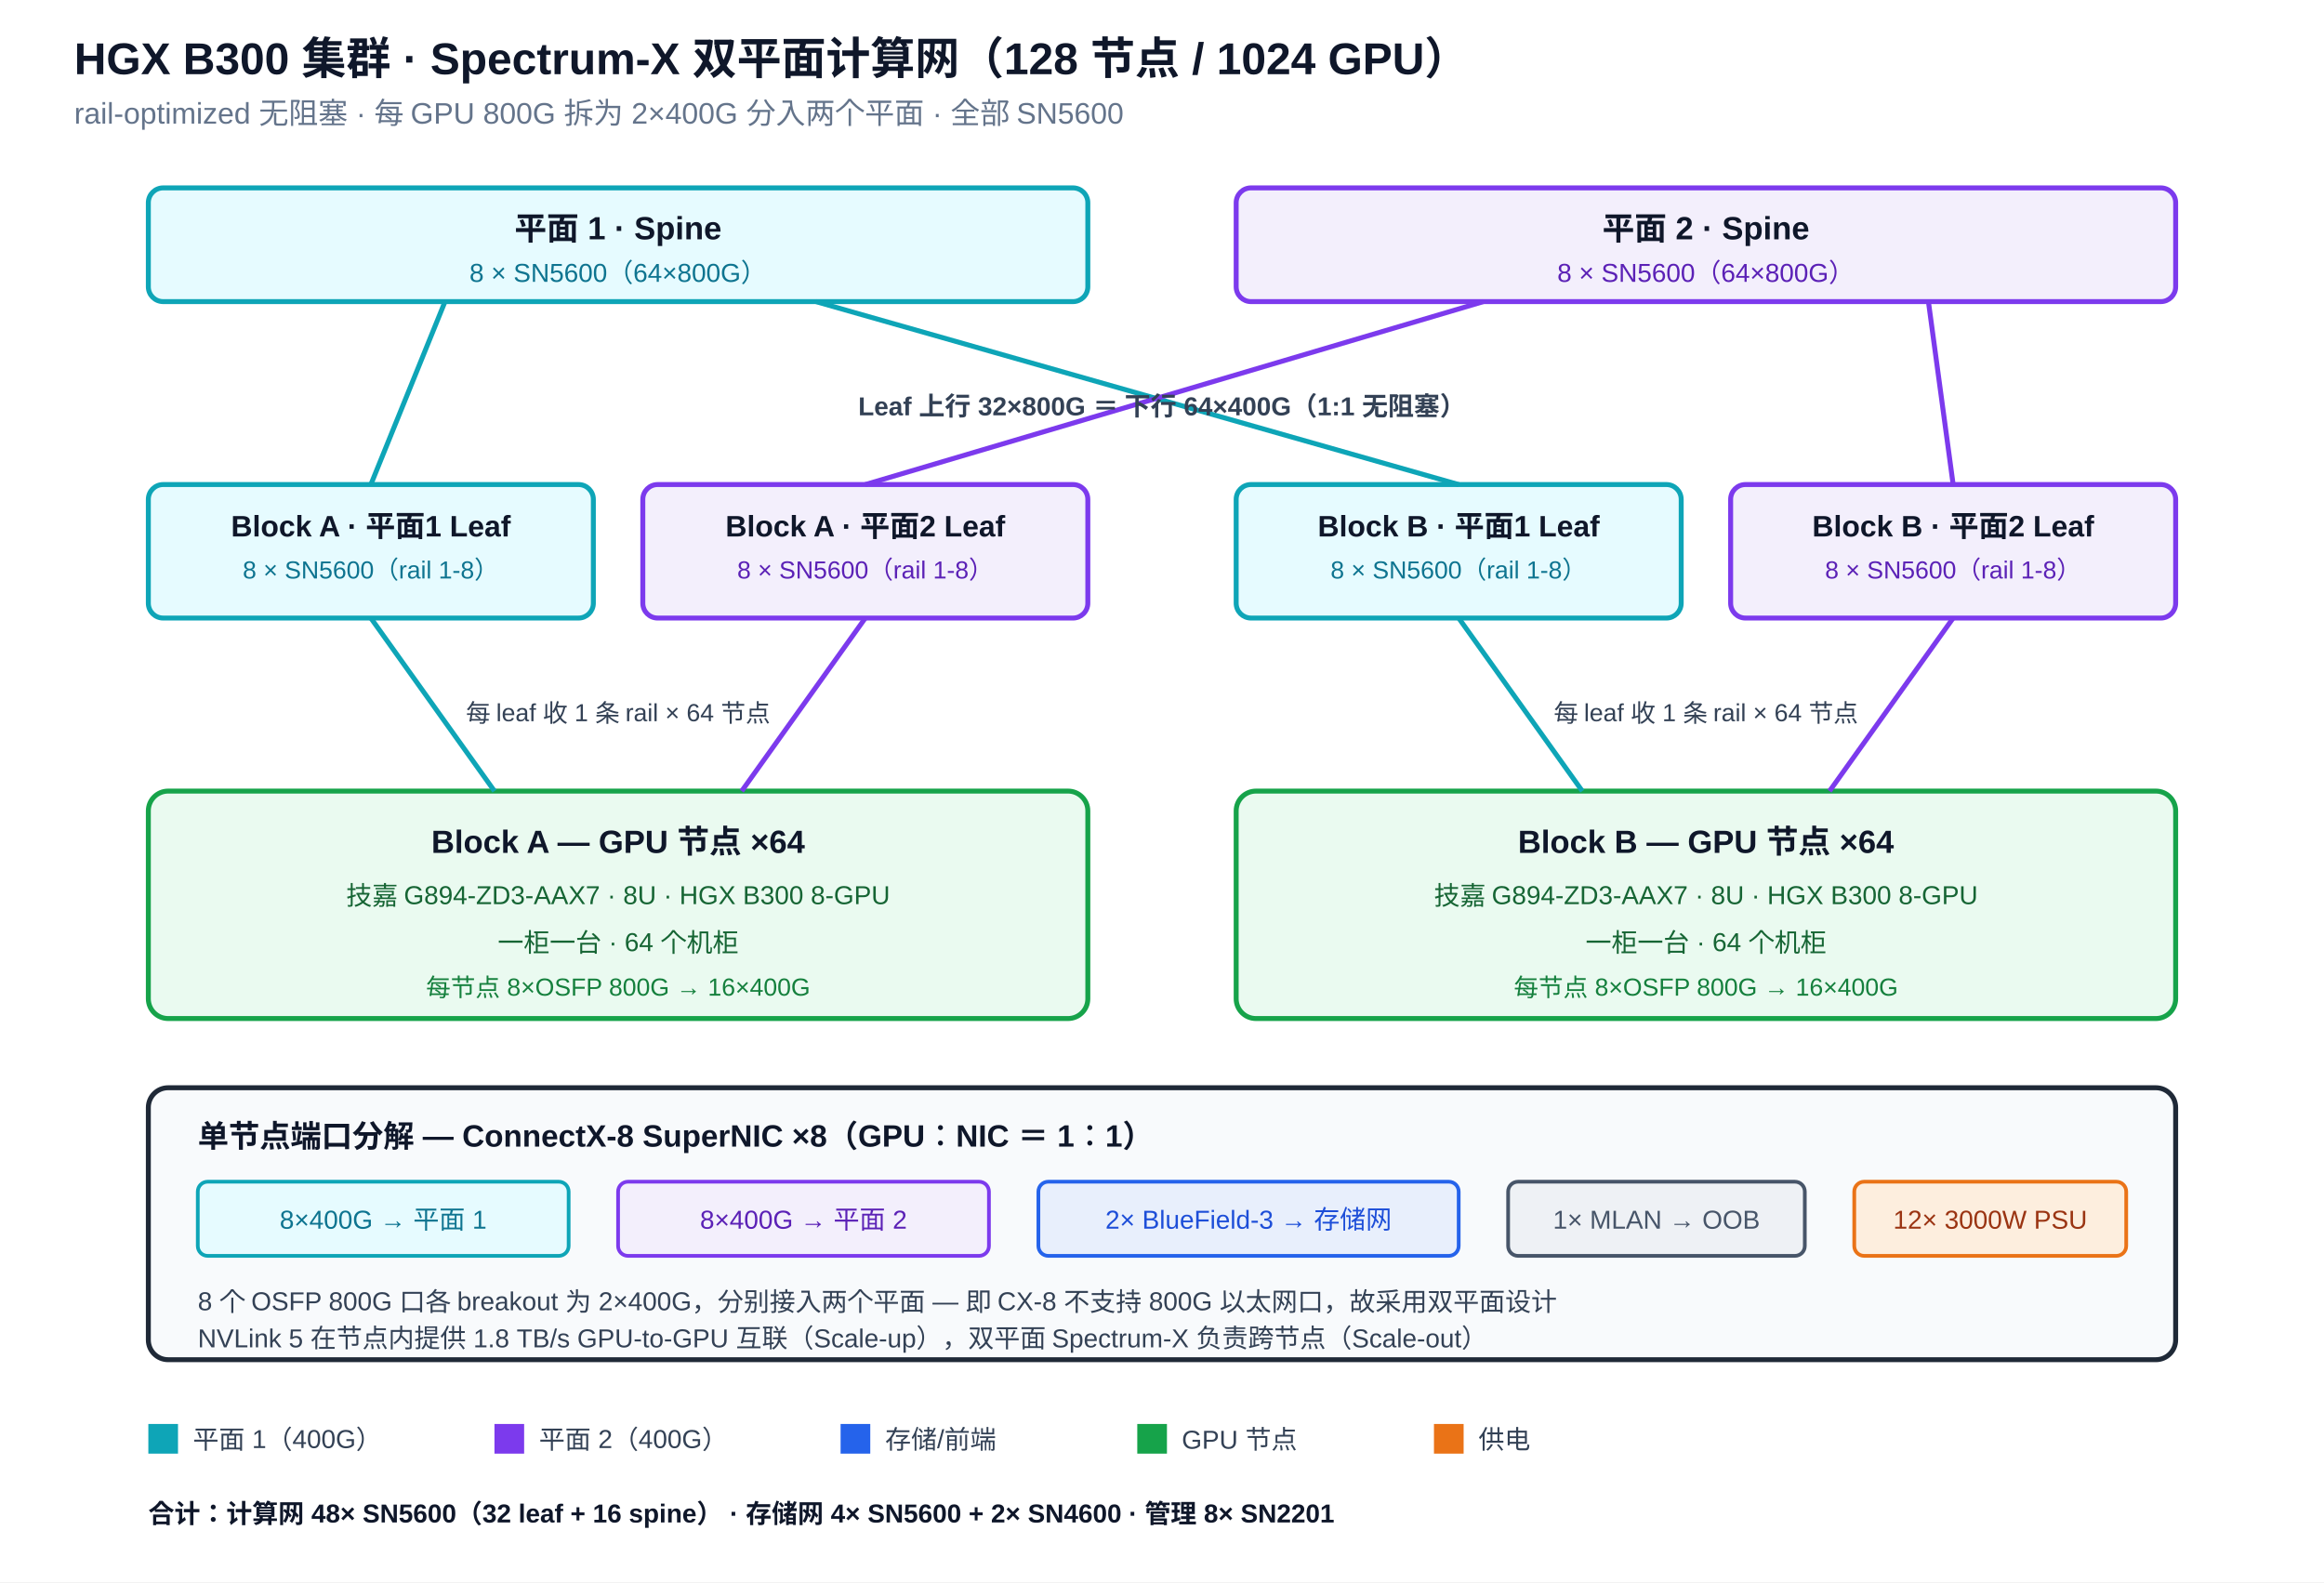
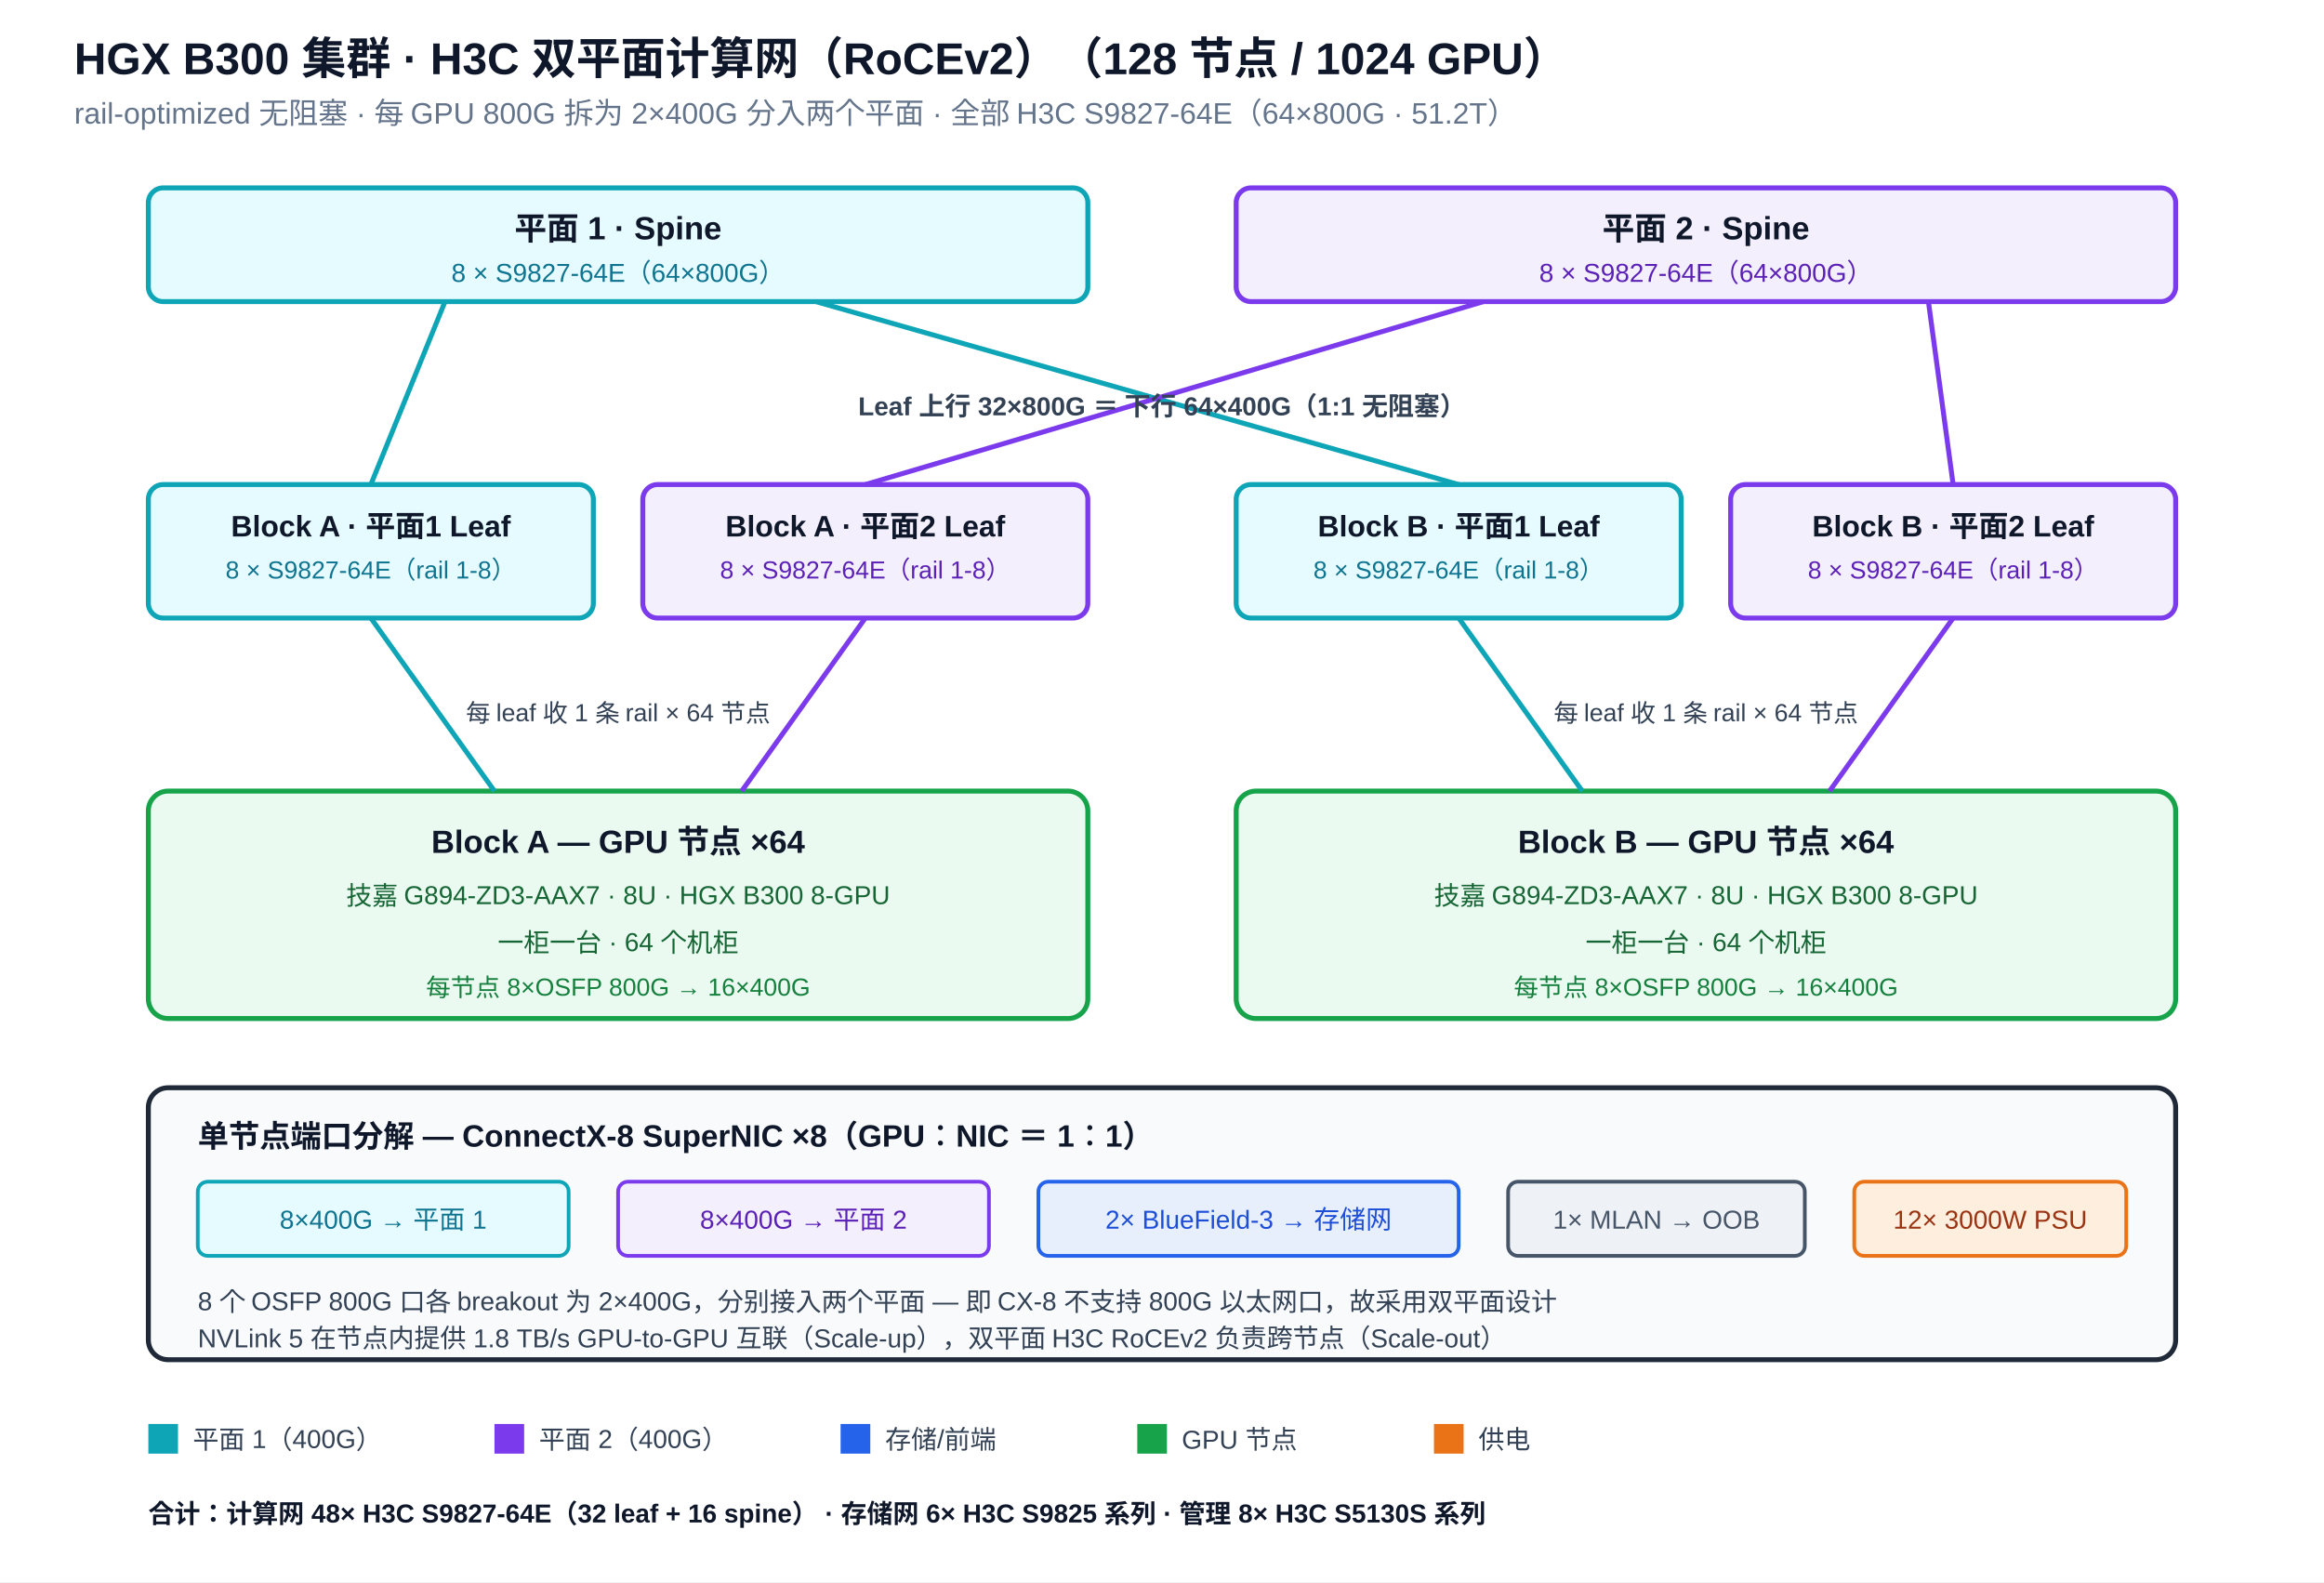
<svg xmlns="http://www.w3.org/2000/svg" viewBox="0 0 940 640" font-family="Segoe UI, Arial, sans-serif">
  <rect x="0" y="0" width="940" height="640" fill="#ffffff" />
-   <text x="30" y="30" font-size="18" font-weight="700" fill="#0f172a">HGX B300 集群 · Spectrum-X 双平面计算网（128 节点 / 1024 GPU）</text>
-   <text x="30" y="50" font-size="12" fill="#64748b">rail-optimized 无阻塞 · 每 GPU 800G 拆为 2×400G 分入两个平面 · 全部 SN5600</text>
+   <text x="30" y="30" font-size="18" font-weight="700" fill="#0f172a">HGX B300 集群 · H3C 双平面计算网（RoCEv2）（128 节点 / 1024 GPU）</text>
+   <text x="30" y="50" font-size="12" fill="#64748b">rail-optimized 无阻塞 · 每 GPU 800G 拆为 2×400G 分入两个平面 · 全部 H3C S9827-64E（64×800G · 51.2T）</text>
  <rect x="60" y="76" width="380" height="46" rx="6" fill="#e6fbff" stroke="#0ea5b7" stroke-width="2" />
  <text x="250" y="97" font-size="13" font-weight="700" fill="#0f172a" text-anchor="middle">平面 1 · Spine</text>
-   <text x="250" y="114" font-size="10.5" fill="#0e7490" text-anchor="middle">8 × SN5600（64×800G）</text>
+   <text x="250" y="114" font-size="10.5" fill="#0e7490" text-anchor="middle">8 × S9827-64E（64×800G）</text>
  <rect x="500" y="76" width="380" height="46" rx="6" fill="#f3effc" stroke="#7c3aed" stroke-width="2" />
  <text x="690" y="97" font-size="13" font-weight="700" fill="#0f172a" text-anchor="middle">平面 2 · Spine</text>
-   <text x="690" y="114" font-size="10.5" fill="#5b21b6" text-anchor="middle">8 × SN5600（64×800G）</text>
+   <text x="690" y="114" font-size="10.5" fill="#5b21b6" text-anchor="middle">8 × S9827-64E（64×800G）</text>
  <rect x="60" y="196" width="180" height="54" rx="6" fill="#e6fbff" stroke="#0ea5b7" stroke-width="2" />
  <text x="150" y="217" font-size="12" font-weight="700" fill="#0f172a" text-anchor="middle">Block A · 平面1 Leaf</text>
-   <text x="150" y="234" font-size="10" fill="#0e7490" text-anchor="middle">8 × SN5600（rail 1-8）</text>
+   <text x="150" y="234" font-size="10" fill="#0e7490" text-anchor="middle">8 × S9827-64E（rail 1-8）</text>
  <rect x="260" y="196" width="180" height="54" rx="6" fill="#f3effc" stroke="#7c3aed" stroke-width="2" />
  <text x="350" y="217" font-size="12" font-weight="700" fill="#0f172a" text-anchor="middle">Block A · 平面2 Leaf</text>
-   <text x="350" y="234" font-size="10" fill="#5b21b6" text-anchor="middle">8 × SN5600（rail 1-8）</text>
+   <text x="350" y="234" font-size="10" fill="#5b21b6" text-anchor="middle">8 × S9827-64E（rail 1-8）</text>
  <rect x="500" y="196" width="180" height="54" rx="6" fill="#e6fbff" stroke="#0ea5b7" stroke-width="2" />
  <text x="590" y="217" font-size="12" font-weight="700" fill="#0f172a" text-anchor="middle">Block B · 平面1 Leaf</text>
-   <text x="590" y="234" font-size="10" fill="#0e7490" text-anchor="middle">8 × SN5600（rail 1-8）</text>
+   <text x="590" y="234" font-size="10" fill="#0e7490" text-anchor="middle">8 × S9827-64E（rail 1-8）</text>
  <rect x="700" y="196" width="180" height="54" rx="6" fill="#f3effc" stroke="#7c3aed" stroke-width="2" />
  <text x="790" y="217" font-size="12" font-weight="700" fill="#0f172a" text-anchor="middle">Block B · 平面2 Leaf</text>
-   <text x="790" y="234" font-size="10" fill="#5b21b6" text-anchor="middle">8 × SN5600（rail 1-8）</text>
+   <text x="790" y="234" font-size="10" fill="#5b21b6" text-anchor="middle">8 × S9827-64E（rail 1-8）</text>
  <line x1="180" y1="122" x2="150" y2="196" stroke="#0ea5b7" stroke-width="2" />
  <line x1="330" y1="122" x2="590" y2="196" stroke="#0ea5b7" stroke-width="2" />
  <line x1="600" y1="122" x2="350" y2="196" stroke="#7c3aed" stroke-width="2" />
  <line x1="780" y1="122" x2="790" y2="196" stroke="#7c3aed" stroke-width="2" />
  <text x="470" y="168" font-size="10.5" font-weight="600" fill="#334155" text-anchor="middle">Leaf 上行 32×800G ＝ 下行 64×400G（1:1 无阻塞）</text>
  <rect x="60" y="320" width="380" height="92" rx="8" fill="#eafaf0" stroke="#16a34a" stroke-width="2" />
  <text x="250" y="345" font-size="13" font-weight="700" fill="#0f172a" text-anchor="middle">Block A — GPU 节点 ×64</text>
  <text x="250" y="366" font-size="10.5" fill="#166534" text-anchor="middle">技嘉 G894-ZD3-AAX7 · 8U · HGX B300 8-GPU</text>
  <text x="250" y="385" font-size="10.5" fill="#166534" text-anchor="middle">一柜一台 · 64 个机柜</text>
  <text x="250" y="403" font-size="10" fill="#15803d" text-anchor="middle">每节点 8×OSFP 800G → 16×400G</text>
  <rect x="500" y="320" width="380" height="92" rx="8" fill="#eafaf0" stroke="#16a34a" stroke-width="2" />
  <text x="690" y="345" font-size="13" font-weight="700" fill="#0f172a" text-anchor="middle">Block B — GPU 节点 ×64</text>
  <text x="690" y="366" font-size="10.5" fill="#166534" text-anchor="middle">技嘉 G894-ZD3-AAX7 · 8U · HGX B300 8-GPU</text>
  <text x="690" y="385" font-size="10.5" fill="#166534" text-anchor="middle">一柜一台 · 64 个机柜</text>
  <text x="690" y="403" font-size="10" fill="#15803d" text-anchor="middle">每节点 8×OSFP 800G → 16×400G</text>
  <line x1="150" y1="250" x2="200" y2="320" stroke="#0ea5b7" stroke-width="2" />
  <line x1="350" y1="250" x2="300" y2="320" stroke="#7c3aed" stroke-width="2" />
  <line x1="590" y1="250" x2="640" y2="320" stroke="#0ea5b7" stroke-width="2" />
  <line x1="790" y1="250" x2="740" y2="320" stroke="#7c3aed" stroke-width="2" />
  <text x="250" y="292" font-size="10" fill="#334155" text-anchor="middle">每 leaf 收 1 条 rail × 64 节点</text>
  <text x="690" y="292" font-size="10" fill="#334155" text-anchor="middle">每 leaf 收 1 条 rail × 64 节点</text>
  <rect x="60" y="440" width="820" height="110" rx="8" fill="#f8fafc" stroke="#1f2937" stroke-width="2" />
  <text x="80" y="464" font-size="12.5" font-weight="700" fill="#0f172a">单节点端口分解 — ConnectX-8 SuperNIC ×8（GPU︰NIC ＝ 1︰1）</text>
  <rect x="80" y="478" width="150" height="30" rx="4" fill="#e6fbff" stroke="#0ea5b7" stroke-width="1.5" />
  <text x="155" y="497" font-size="10.5" fill="#0e7490" text-anchor="middle">8×400G → 平面 1</text>
  <rect x="250" y="478" width="150" height="30" rx="4" fill="#f3effc" stroke="#7c3aed" stroke-width="1.5" />
  <text x="325" y="497" font-size="10.5" fill="#5b21b6" text-anchor="middle">8×400G → 平面 2</text>
  <rect x="420" y="478" width="170" height="30" rx="4" fill="#e8effc" stroke="#2563eb" stroke-width="1.5" />
  <text x="505" y="497" font-size="10.5" fill="#1d4ed8" text-anchor="middle">2× BlueField-3 → 存储网</text>
  <rect x="610" y="478" width="120" height="30" rx="4" fill="#eef1f5" stroke="#475569" stroke-width="1.5" />
  <text x="670" y="497" font-size="10.5" fill="#475569" text-anchor="middle">1× MLAN → OOB</text>
  <rect x="750" y="478" width="110" height="30" rx="4" fill="#fdeede" stroke="#ea7317" stroke-width="1.5" />
  <text x="805" y="497" font-size="10.5" fill="#9a3412" text-anchor="middle">12× 3000W PSU</text>
  <text x="80" y="530" font-size="10.5" fill="#334155">8 个 OSFP 800G 口各 breakout 为 2×400G，分别接入两个平面 — 即 CX-8 不支持 800G 以太网口，故采用双平面设计</text>
-   <text x="80" y="545" font-size="10.5" fill="#334155">NVLink 5 在节点内提供 1.8 TB/s GPU-to-GPU 互联（Scale-up），双平面 Spectrum-X 负责跨节点（Scale-out）</text>
+   <text x="80" y="545" font-size="10.5" fill="#334155">NVLink 5 在节点内提供 1.8 TB/s GPU-to-GPU 互联（Scale-up），双平面 H3C RoCEv2 负责跨节点（Scale-out）</text>
  <rect x="60" y="576" width="12" height="12" fill="#0ea5b7" />
  <text x="78" y="586" font-size="10.5" fill="#334155">平面 1（400G）</text>
  <rect x="200" y="576" width="12" height="12" fill="#7c3aed" />
  <text x="218" y="586" font-size="10.5" fill="#334155">平面 2（400G）</text>
  <rect x="340" y="576" width="12" height="12" fill="#2563eb" />
  <text x="358" y="586" font-size="10.5" fill="#334155">存储/前端</text>
  <rect x="460" y="576" width="12" height="12" fill="#16a34a" />
  <text x="478" y="586" font-size="10.5" fill="#334155">GPU 节点</text>
  <rect x="580" y="576" width="12" height="12" fill="#ea7317" />
  <text x="598" y="586" font-size="10.5" fill="#334155">供电</text>
-   <text x="60" y="616" font-size="10.5" font-weight="600" fill="#0f172a">合计：计算网 48× SN5600（32 leaf + 16 spine） · 存储网 4× SN5600 + 2× SN4600 · 管理 8× SN2201</text>
+   <text x="60" y="616" font-size="10.5" font-weight="600" fill="#0f172a">合计：计算网 48× H3C S9827-64E（32 leaf + 16 spine） · 存储网 6× H3C S9825 系列 · 管理 8× H3C S5130S 系列</text>
</svg>
